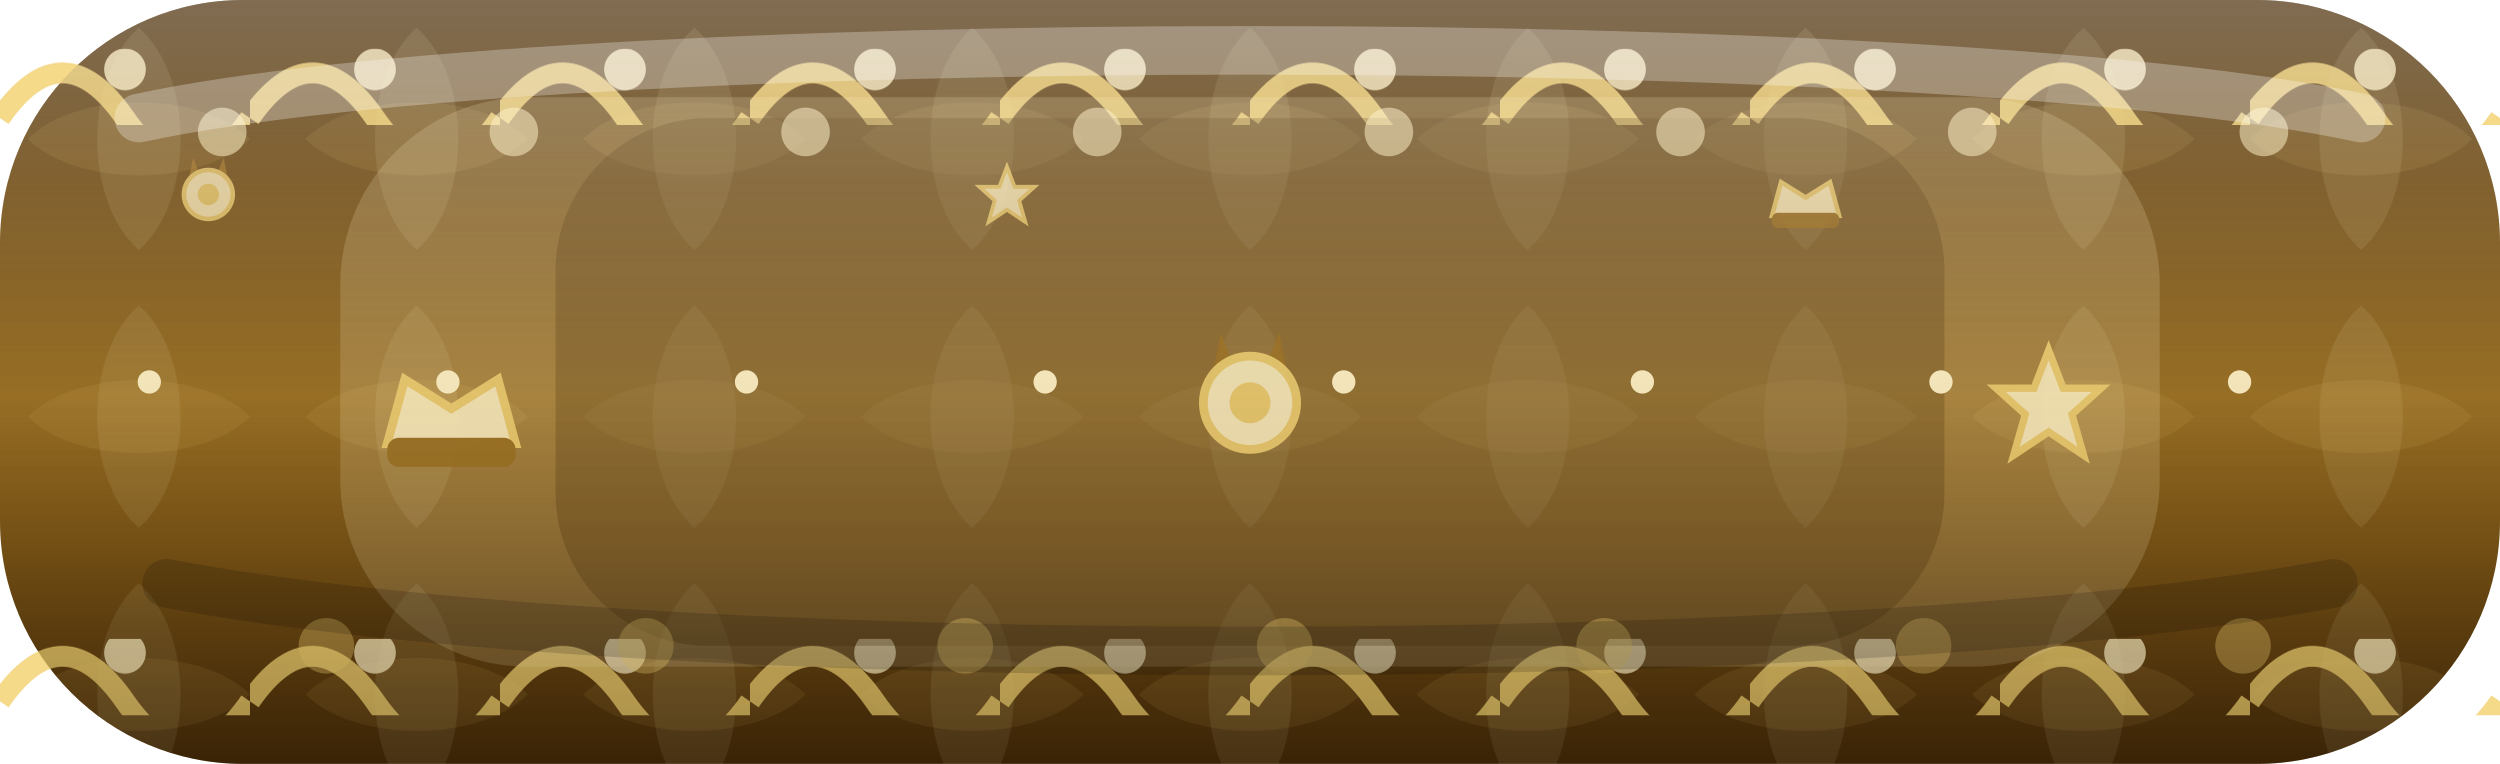
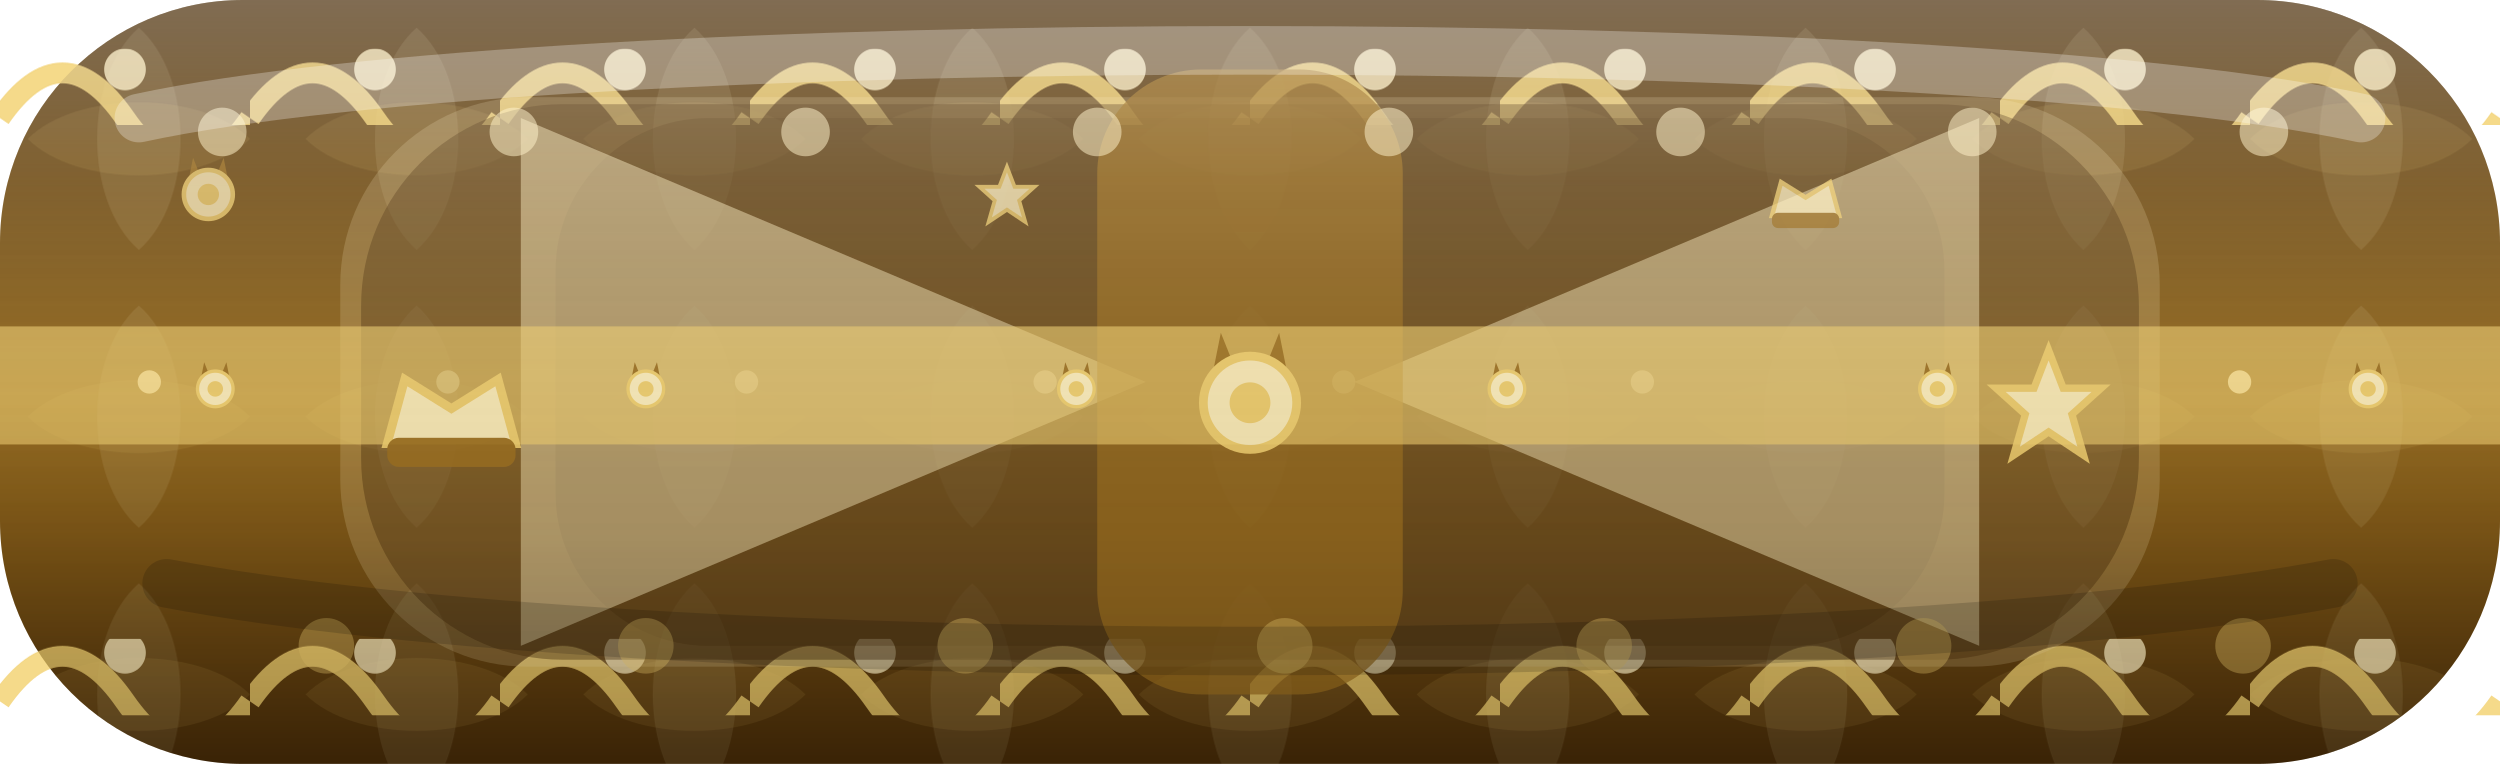
<svg xmlns="http://www.w3.org/2000/svg" width="720" height="220" viewBox="0 0 720 220">
  <defs>
    <linearGradient id="bg" x1="0" y1="0" x2="0" y2="1">
      <stop offset="0%" stop-color="#4a2d08" />
      <stop offset="52%" stop-color="#9c6f1f" />
      <stop offset="100%" stop-color="#4a2d08" />
    </linearGradient>
    <linearGradient id="satin" x1="0" y1="0" x2="0" y2="1">
      <stop offset="0%" stop-color="rgba(255,255,255,0.30)" />
      <stop offset="24%" stop-color="rgba(255,255,255,0.12)" />
      <stop offset="70%" stop-color="rgba(0,0,0,0.06)" />
      <stop offset="100%" stop-color="rgba(0,0,0,0.22)" />
    </linearGradient>
    <pattern id="brocade-newyear4" width="80" height="80" patternUnits="userSpaceOnUse">
      <path d="M 40 8 C 56 22, 56 58, 40 72 C 24 58, 24 22, 40 8 Z" fill="#fff0c0" opacity="0.10" />
      <path d="M 8 40 C 22 26, 58 26, 72 40 C 58 54, 22 54, 8 40 Z" fill="#f2d06f" opacity="0.10" />
    </pattern>
    <pattern id="trim-newyear4" width="72" height="42" patternUnits="userSpaceOnUse">
      <path d="M 0 34 Q 18 8 36 34 T 72 34" stroke="#f2d06f" stroke-width="6" fill="none" opacity="0.9" />
      <circle cx="36" cy="20" r="6" fill="#fff0c0" opacity="0.84" />
    </pattern>
  </defs>
  <rect width="720" height="220" rx="70" fill="url(#bg)" />
  <rect x="0" y="0" width="720" height="220" rx="70" fill="url(#brocade-newyear4)" />
  <rect x="0" y="14" width="720" height="22" fill="url(#trim-newyear4)" opacity="0.90" />
  <rect x="0" y="184" width="720" height="22" fill="url(#trim-newyear4)" opacity="0.90" />
  <rect x="98" y="28" width="524" height="164" rx="54" fill="#fff0c0" opacity="0.18" />
  <rect x="160" y="34" width="400" height="152" rx="44" fill="#4a2d08" opacity="0.26" />
  <circle cx="43" cy="110" r="3.36" fill="#fff0c0" />
  <circle cx="129" cy="110" r="3.36" fill="#fff0c0" />
  <circle cx="215" cy="110" r="3.36" fill="#fff0c0" />
  <circle cx="301" cy="110" r="3.36" fill="#fff0c0" />
  <circle cx="387" cy="110" r="3.36" fill="#fff0c0" />
  <circle cx="473" cy="110" r="3.36" fill="#fff0c0" />
  <circle cx="559" cy="110" r="3.36" fill="#fff0c0" />
  <circle cx="645" cy="110" r="3.36" fill="#fff0c0" />
+   <rect x="104" y="30" width="512" height="160" rx="58" fill="#4a2d08" opacity="0.40" />
+   <path d="M 150 34 L 330 110 L 150 186 Z" fill="#fff0c0" opacity="0.46" />
+   <path d="M 570 34 L 390 110 L 570 186 Z" fill="#fff0c0" opacity="0.46" />
+   <rect x="316" y="20" width="88" height="180" rx="30" fill="#9c6f1f" opacity="0.72" />
+   <rect x="0" y="94" width="720" height="34" fill="#f2d06f" opacity="0.62" />
+   <g opacity="0.92">
+     <g transform="translate(62 112)">
+       <path d="M -3.2 -7.68 L -0.64 -1.28 L -4.48 -1.28 Z M 3.2 -7.68 L 0.64 -1.28 L 4.48 -1.28 Z" fill="#9c6f1f" />
+       <circle r="5.12" fill="#fff0c0" stroke="#f2d06f" stroke-width="0.96" />
+       <circle r="2.24" fill="#f2d06f" />
+     </g>
+     <g transform="translate(186 112)">
+       <path d="M -3.2 -7.68 L -0.64 -1.28 L -4.48 -1.28 Z M 3.2 -7.68 L 0.64 -1.28 L 4.48 -1.28 Z" fill="#9c6f1f" />
+       <circle r="5.12" fill="#fff0c0" stroke="#f2d06f" stroke-width="0.96" />
+       <circle r="2.24" fill="#f2d06f" />
+     </g>
+     <g transform="translate(310 112)">
+       <path d="M -3.2 -7.68 L -0.64 -1.28 L -4.48 -1.28 Z M 3.2 -7.68 L 0.64 -1.28 L 4.48 -1.28 Z" fill="#9c6f1f" />
+       <circle r="5.12" fill="#fff0c0" stroke="#f2d06f" stroke-width="0.96" />
+       <circle r="2.24" fill="#f2d06f" />
+     </g>
+     <g transform="translate(434 112)">
+       <path d="M -3.2 -7.68 L -0.64 -1.28 L -4.48 -1.28 Z M 3.2 -7.68 L 0.64 -1.28 L 4.48 -1.28 Z" fill="#9c6f1f" />
+       <circle r="5.12" fill="#fff0c0" stroke="#f2d06f" stroke-width="0.96" />
+       <circle r="2.24" fill="#f2d06f" />
+     </g>
+     <g transform="translate(558 112)">
+       <path d="M -3.2 -7.68 L -0.64 -1.28 L -4.48 -1.28 Z M 3.2 -7.68 L 0.64 -1.28 L 4.48 -1.28 Z" fill="#9c6f1f" />
+       <circle r="5.12" fill="#fff0c0" stroke="#f2d06f" stroke-width="0.96" />
+       <circle r="2.24" fill="#f2d06f" />
+     </g>
+     <g transform="translate(682 112)">
+       <path d="M -3.2 -7.68 L -0.64 -1.28 L -4.48 -1.28 Z M 3.2 -7.68 L 0.64 -1.28 L 4.48 -1.28 Z" fill="#9c6f1f" />
+       <circle r="5.12" fill="#fff0c0" stroke="#f2d06f" stroke-width="0.96" />
+       <circle r="2.24" fill="#f2d06f" />
+     </g>
+   </g>
  <g opacity="0.74">
    <g transform="translate(60 56)">
      <path d="M -4.4 -10.56 L -0.88 -1.76 L -6.16 -1.76 Z M 4.4 -10.56 L 0.88 -1.76 L 6.16 -1.76 Z" fill="#9c6f1f" />
      <circle r="7.04" fill="#fff0c0" stroke="#f2d06f" stroke-width="1.32" />
      <circle r="3.08" fill="#f2d06f" />
    </g>
    <g transform="translate(290 56)">
      <path d="M 0 -7.92 L 2.2 -2.2 L 7.92 -2.2 L 3.52 1.76 L 5.28 7.92 L 0 4.4 L -5.28 7.92 L -3.52 1.76 L -7.92 -2.2 L -2.2 -2.2 Z" fill="#fff0c0" stroke="#f2d06f" stroke-width="1.1" />
    </g>
    <g transform="translate(520 56)">
      <path d="M -9.68 6.16 L -7.04 -3.52 L 0 0.88 L 7.04 -3.52 L 9.68 6.16 Z" fill="#fff0c0" stroke="#f2d06f" stroke-width="1.32" />
      <rect x="-9.68" y="5.28" width="19.36" height="4.4" rx="1.76" fill="#9c6f1f" />
    </g>
  </g>
  <g opacity="0.88">
    <g transform="translate(130 116)">
      <path d="M -18.48 11.76 L -13.44 -6.72 L 0 1.68 L 13.44 -6.72 L 18.48 11.76 Z" fill="#fff0c0" stroke="#f2d06f" stroke-width="2.52" />
      <rect x="-18.48" y="10.08" width="36.96" height="8.4" rx="3.36" fill="#9c6f1f" />
    </g>
    <g transform="translate(360 116)">
      <path d="M -8.4 -20.16 L -1.68 -3.36 L -11.76 -3.36 Z M 8.4 -20.16 L 1.68 -3.36 L 11.76 -3.36 Z" fill="#9c6f1f" />
      <circle r="13.44" fill="#fff0c0" stroke="#f2d06f" stroke-width="2.52" />
      <circle r="5.88" fill="#f2d06f" />
    </g>
    <g transform="translate(590 116)">
      <path d="M 0 -15.12 L 4.2 -4.2 L 15.12 -4.2 L 6.72 3.36 L 10.08 15.12 L 0 8.4 L -10.08 15.12 L -6.72 3.36 L -15.12 -4.2 L -4.2 -4.2 Z" fill="#fff0c0" stroke="#f2d06f" stroke-width="2.1" />
    </g>
  </g>
  <g opacity="0.74">
    <circle cx="64" cy="38" r="7" fill="#fff0c0" opacity="0.7" />
    <circle cx="148" cy="38" r="7" fill="#fff0c0" opacity="0.7" />
    <circle cx="232" cy="38" r="7" fill="#fff0c0" opacity="0.7" />
    <circle cx="316" cy="38" r="7" fill="#fff0c0" opacity="0.7" />
    <circle cx="400" cy="38" r="7" fill="#fff0c0" opacity="0.7" />
    <circle cx="484" cy="38" r="7" fill="#fff0c0" opacity="0.7" />
    <circle cx="568" cy="38" r="7" fill="#fff0c0" opacity="0.7" />
    <circle cx="652" cy="38" r="7" fill="#fff0c0" opacity="0.7" />
  </g>
  <g opacity="0.64">
    <circle cx="94" cy="186" r="8" fill="#f2d06f" opacity="0.62" />
    <circle cx="186" cy="186" r="8" fill="#f2d06f" opacity="0.62" />
    <circle cx="278" cy="186" r="8" fill="#f2d06f" opacity="0.62" />
    <circle cx="370" cy="186" r="8" fill="#f2d06f" opacity="0.62" />
    <circle cx="462" cy="186" r="8" fill="#f2d06f" opacity="0.62" />
    <circle cx="554" cy="186" r="8" fill="#f2d06f" opacity="0.62" />
    <circle cx="646" cy="186" r="8" fill="#f2d06f" opacity="0.62" />
  </g>
  <rect x="0" y="0" width="720" height="220" rx="70" fill="url(#satin)" />
  <path d="M 40 34 C 160 8, 560 8, 680 34" stroke="rgba(255,255,255,0.28)" stroke-width="14" stroke-linecap="round" fill="none" />
  <path d="M 48 168 C 184 194, 536 194, 672 168" stroke="rgba(0,0,0,0.16)" stroke-width="14" stroke-linecap="round" fill="none" />
</svg>
